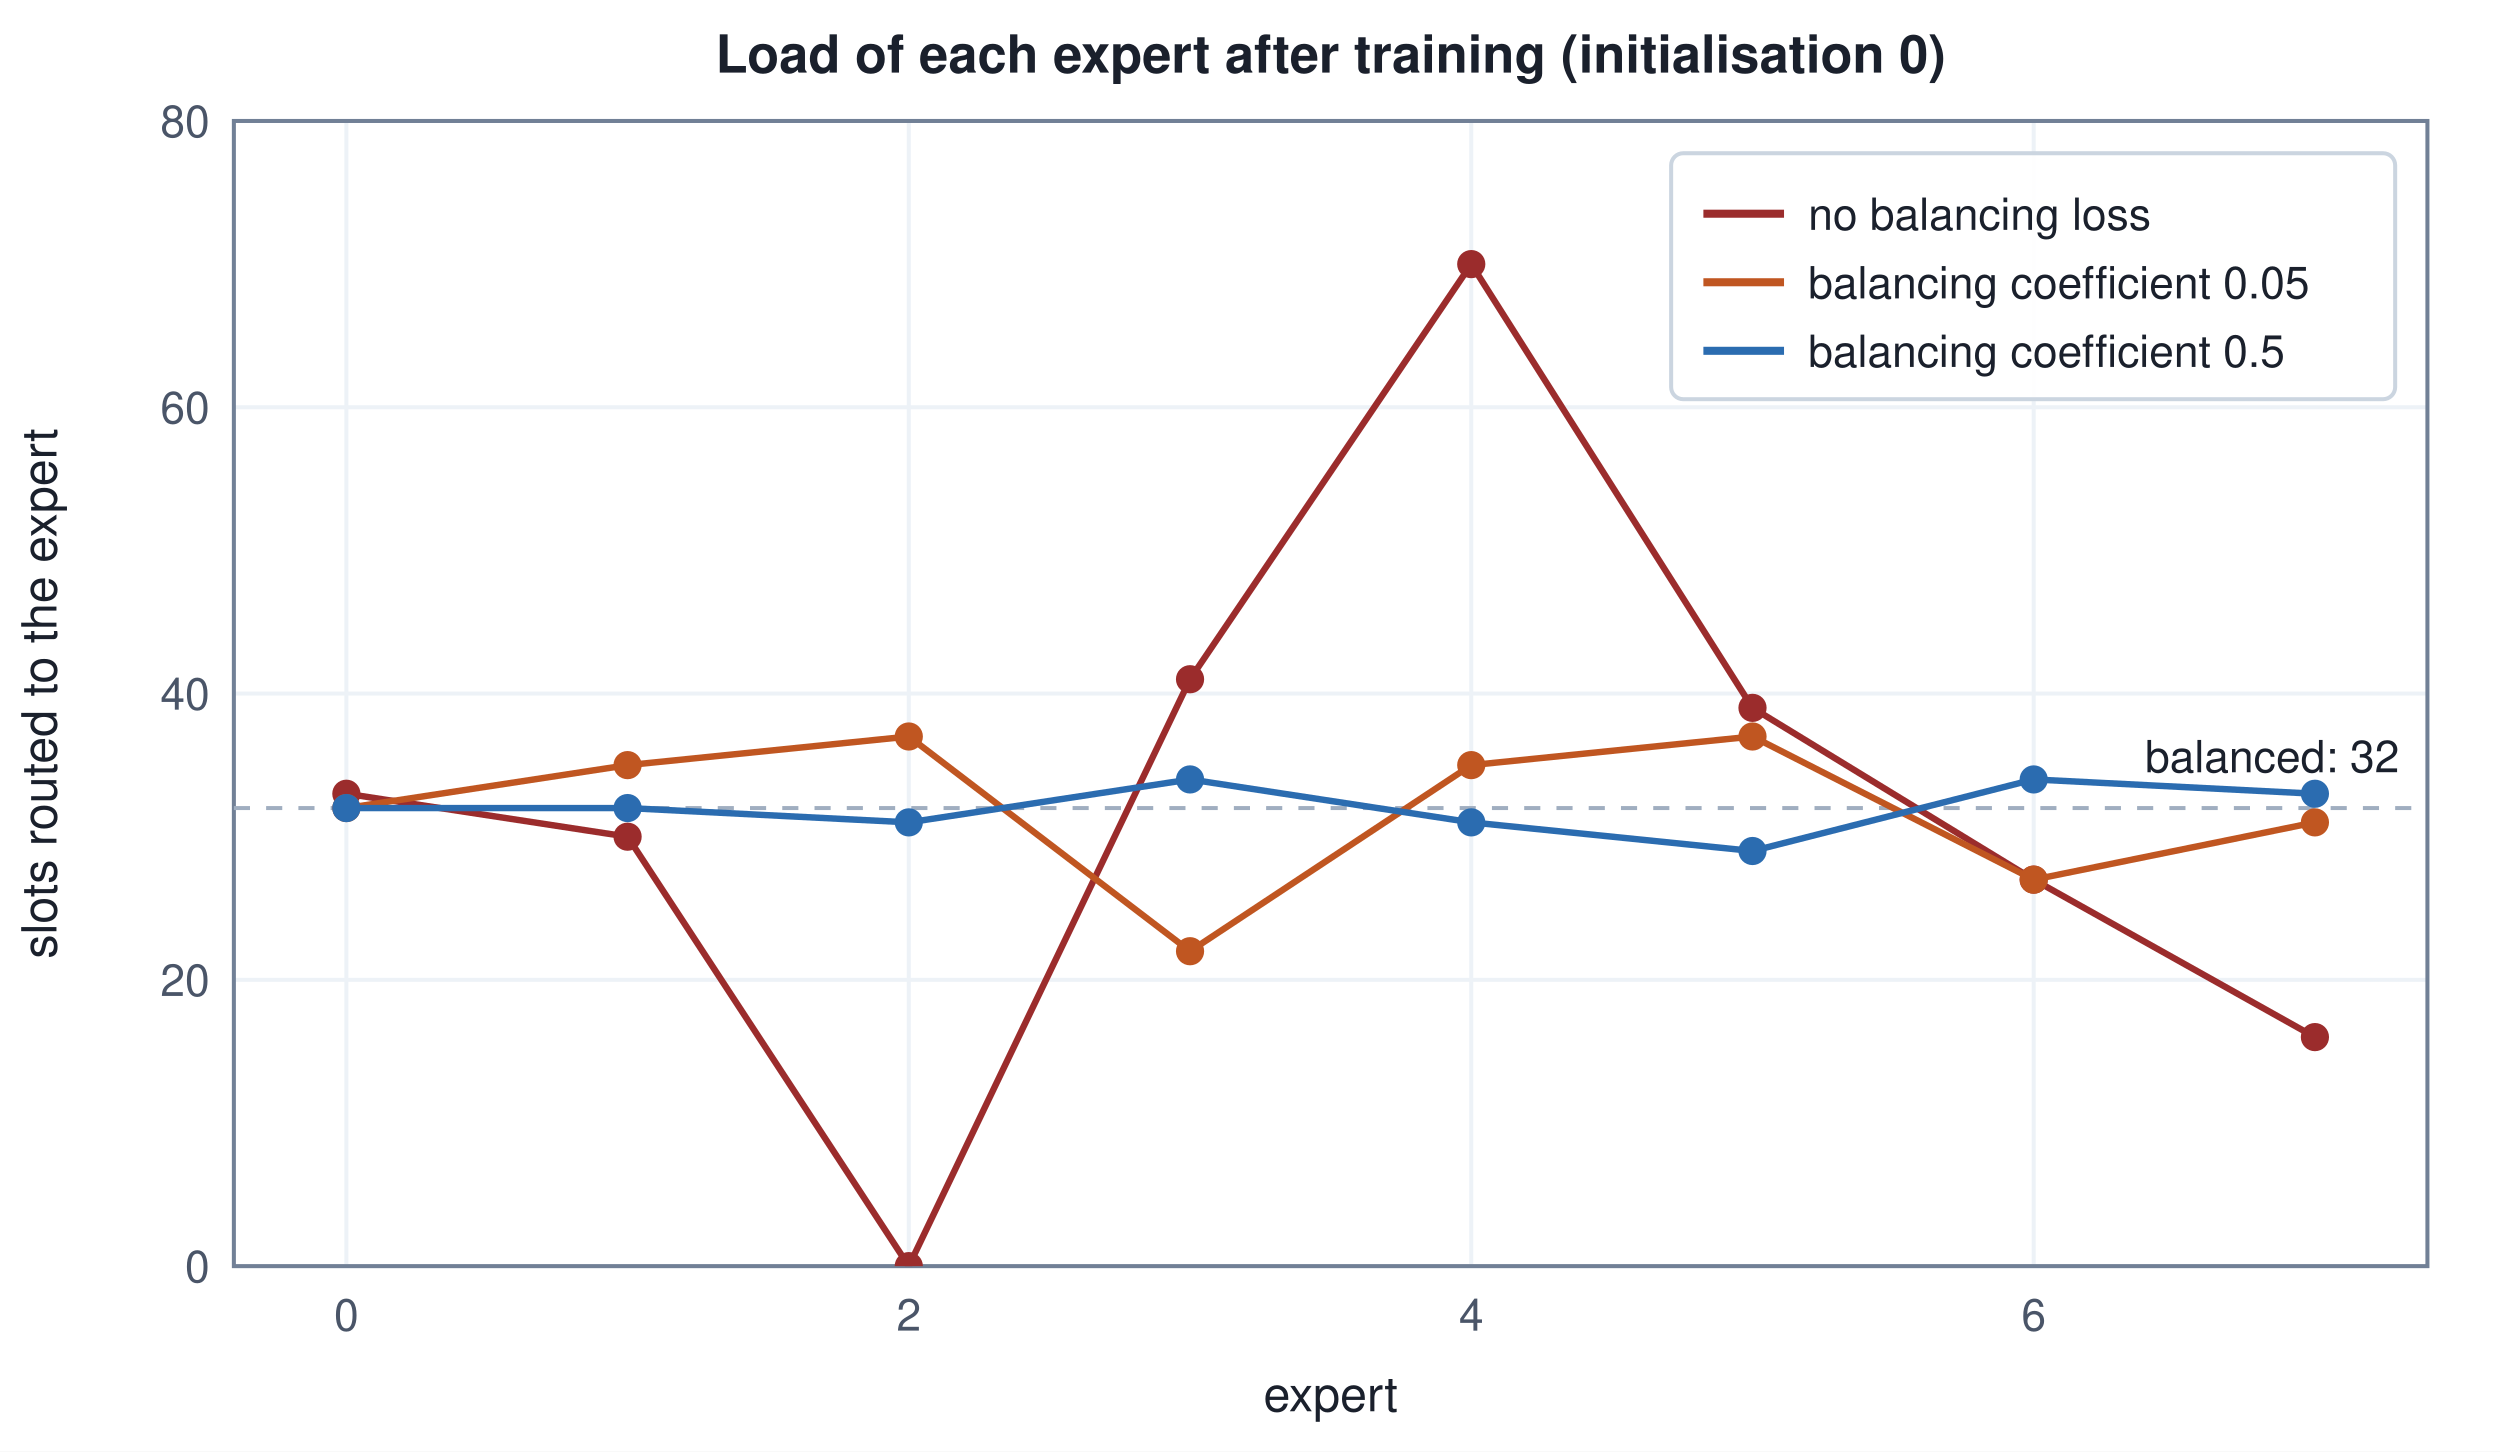
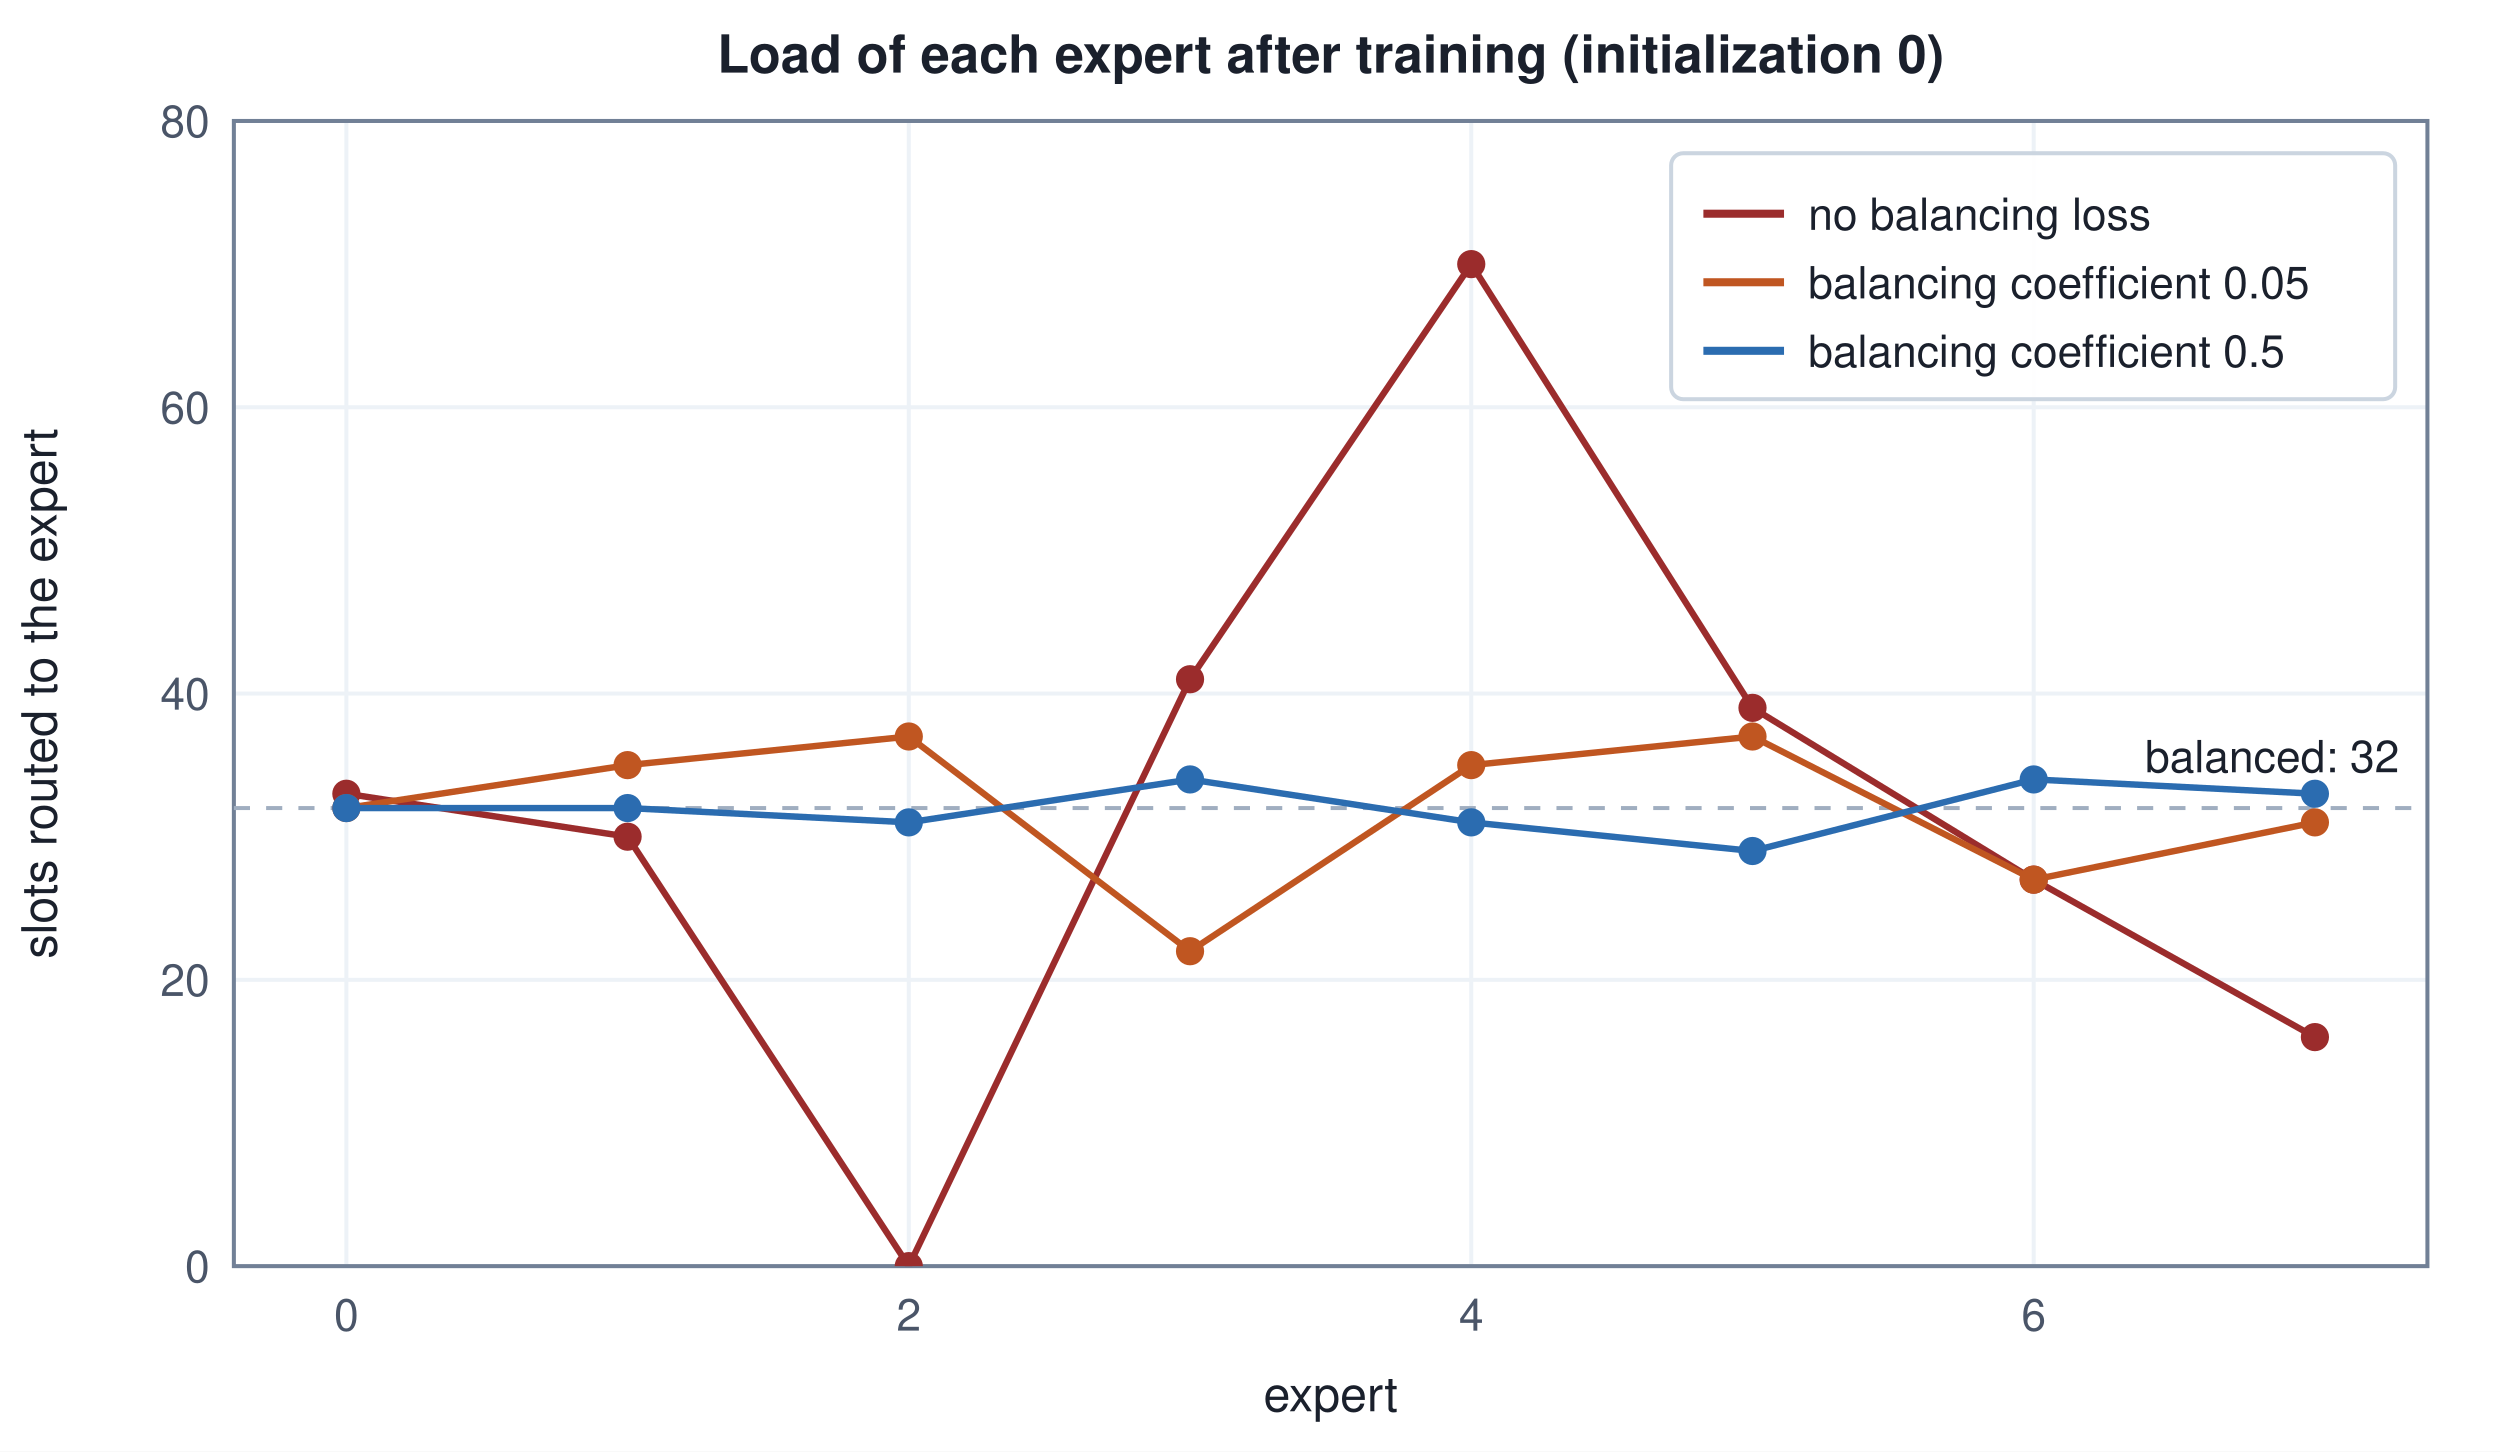
<svg xmlns="http://www.w3.org/2000/svg" viewBox="0 0 620 360" width="620" height="360">
  <defs>
    <marker id="arrow" viewBox="0 0 10 10" refX="9" refY="5" markerWidth="7" markerHeight="7" orient="auto-start-reverse">
      <path d="M0,0 L10,5 L0,10 z" fill="#4a5568" />
    </marker>
  </defs>
  <rect width="620" height="360" fill="#ffffff" />
  <line x1="85.9" y1="314" x2="85.9" y2="30" stroke="#edf2f7" />
  <text x="85.9" y="330" font-family="Helvetica, Arial, sans-serif" font-size="11" fill="#4a5568" text-anchor="middle">0</text>
  <line x1="225.38" y1="314" x2="225.38" y2="30" stroke="#edf2f7" />
  <text x="225.38" y="330" font-family="Helvetica, Arial, sans-serif" font-size="11" fill="#4a5568" text-anchor="middle">2</text>
  <line x1="364.87" y1="314" x2="364.87" y2="30" stroke="#edf2f7" />
  <text x="364.87" y="330" font-family="Helvetica, Arial, sans-serif" font-size="11" fill="#4a5568" text-anchor="middle">4</text>
  <line x1="504.36" y1="314" x2="504.36" y2="30" stroke="#edf2f7" />
  <text x="504.36" y="330" font-family="Helvetica, Arial, sans-serif" font-size="11" fill="#4a5568" text-anchor="middle">6</text>
  <line x1="58" y1="314" x2="602" y2="314" stroke="#edf2f7" />
  <text x="52" y="318" font-family="Helvetica, Arial, sans-serif" font-size="11" fill="#4a5568" text-anchor="end">0</text>
  <line x1="58" y1="243" x2="602" y2="243" stroke="#edf2f7" />
  <text x="52" y="247" font-family="Helvetica, Arial, sans-serif" font-size="11" fill="#4a5568" text-anchor="end">20</text>
  <line x1="58" y1="172" x2="602" y2="172" stroke="#edf2f7" />
  <text x="52" y="176" font-family="Helvetica, Arial, sans-serif" font-size="11" fill="#4a5568" text-anchor="end">40</text>
  <line x1="58" y1="101" x2="602" y2="101" stroke="#edf2f7" />
  <text x="52" y="105" font-family="Helvetica, Arial, sans-serif" font-size="11" fill="#4a5568" text-anchor="end">60</text>
  <line x1="58" y1="30" x2="602" y2="30" stroke="#edf2f7" />
  <text x="52" y="34" font-family="Helvetica, Arial, sans-serif" font-size="11" fill="#4a5568" text-anchor="end">80</text>
  <rect x="58" y="30" width="544" height="284" fill="none" stroke="#718096" />
  <clipPath id="plot">
    <rect x="58" y="30" width="544" height="284" />
  </clipPath>
  <g clip-path="url(#plot)">
    <line x1="58" y1="200.4" x2="602" y2="200.4" stroke="#a0aec0" stroke-dasharray="4 4" />
    <polyline fill="none" stroke="#9b2c2c" stroke-width="1.6" points="85.9,196.85 155.64,207.5 225.38,314 295.13,168.45 364.87,65.5 434.62,175.55 504.36,218.15 574.1,257.2" />
    <circle cx="85.9" cy="196.85" r="3.5" fill="#9b2c2c" />
    <circle cx="155.64" cy="207.5" r="3.5" fill="#9b2c2c" />
    <circle cx="225.38" cy="314" r="3.5" fill="#9b2c2c" />
    <circle cx="295.13" cy="168.45" r="3.5" fill="#9b2c2c" />
    <circle cx="364.87" cy="65.5" r="3.5" fill="#9b2c2c" />
    <circle cx="434.62" cy="175.55" r="3.5" fill="#9b2c2c" />
    <circle cx="504.36" cy="218.15" r="3.5" fill="#9b2c2c" />
    <circle cx="574.1" cy="257.2" r="3.5" fill="#9b2c2c" />
    <polyline fill="none" stroke="#c05621" stroke-width="1.6" points="85.9,200.4 155.64,189.75 225.38,182.65 295.13,235.9 364.87,189.75 434.62,182.65 504.36,218.15 574.1,203.95" />
    <circle cx="85.9" cy="200.4" r="3.5" fill="#c05621" />
    <circle cx="155.64" cy="189.75" r="3.5" fill="#c05621" />
    <circle cx="225.38" cy="182.65" r="3.5" fill="#c05621" />
    <circle cx="295.13" cy="235.9" r="3.5" fill="#c05621" />
    <circle cx="364.87" cy="189.75" r="3.5" fill="#c05621" />
    <circle cx="434.62" cy="182.65" r="3.5" fill="#c05621" />
    <circle cx="504.36" cy="218.15" r="3.5" fill="#c05621" />
    <circle cx="574.1" cy="203.95" r="3.5" fill="#c05621" />
    <polyline fill="none" stroke="#2b6cb0" stroke-width="1.6" points="85.9,200.4 155.64,200.4 225.38,203.95 295.13,193.3 364.87,203.95 434.62,211.05 504.36,193.3 574.1,196.85" />
    <circle cx="85.9" cy="200.4" r="3.5" fill="#2b6cb0" />
    <circle cx="155.64" cy="200.4" r="3.5" fill="#2b6cb0" />
    <circle cx="225.38" cy="203.95" r="3.5" fill="#2b6cb0" />
    <circle cx="295.13" cy="193.3" r="3.5" fill="#2b6cb0" />
    <circle cx="364.87" cy="203.95" r="3.5" fill="#2b6cb0" />
    <circle cx="434.62" cy="211.05" r="3.5" fill="#2b6cb0" />
    <circle cx="504.36" cy="193.3" r="3.5" fill="#2b6cb0" />
    <circle cx="574.1" cy="196.85" r="3.5" fill="#2b6cb0" />
    <text x="595.03" y="191.52" font-family="Helvetica, Arial, sans-serif" font-size="11" fill="#1a202c" stroke="#ffffff" stroke-width="3" stroke-linejoin="round" paint-order="stroke" text-anchor="end">balanced: 32</text>
  </g>
  <text x="330" y="350" font-family="Helvetica, Arial, sans-serif" font-size="12" fill="#1a202c" text-anchor="middle">expert</text>
  <text x="14" y="172" font-family="Helvetica, Arial, sans-serif" font-size="12" fill="#1a202c" text-anchor="middle" transform="rotate(-90 14 172)">slots routed to the expert</text>
-   <text x="330" y="18" font-family="Helvetica, Arial, sans-serif" font-size="13" font-weight="bold" fill="#1a202c" text-anchor="middle">Load of each expert after training (initialisation 0)</text>
+   <text x="330" y="18" font-family="Helvetica, Arial, sans-serif" font-size="13" font-weight="bold" fill="#1a202c" text-anchor="middle">Load of each expert after training (initialization 0)</text>
  <rect x="414.44" y="38" width="179.56" height="61" rx="3" fill="#ffffff" fill-opacity="0.92" stroke="#cbd5e0" />
  <line x1="422.44" y1="53" x2="442.44" y2="53" stroke="#9b2c2c" stroke-width="2" />
  <text x="448.44" y="57" font-family="Helvetica, Arial, sans-serif" font-size="11" fill="#1a202c">no balancing loss</text>
  <line x1="422.44" y1="70" x2="442.44" y2="70" stroke="#c05621" stroke-width="2" />
  <text x="448.44" y="74" font-family="Helvetica, Arial, sans-serif" font-size="11" fill="#1a202c">balancing coefficient 0.05</text>
  <line x1="422.44" y1="87" x2="442.44" y2="87" stroke="#2b6cb0" stroke-width="2" />
  <text x="448.44" y="91" font-family="Helvetica, Arial, sans-serif" font-size="11" fill="#1a202c">balancing coefficient 0.5</text>
</svg>
